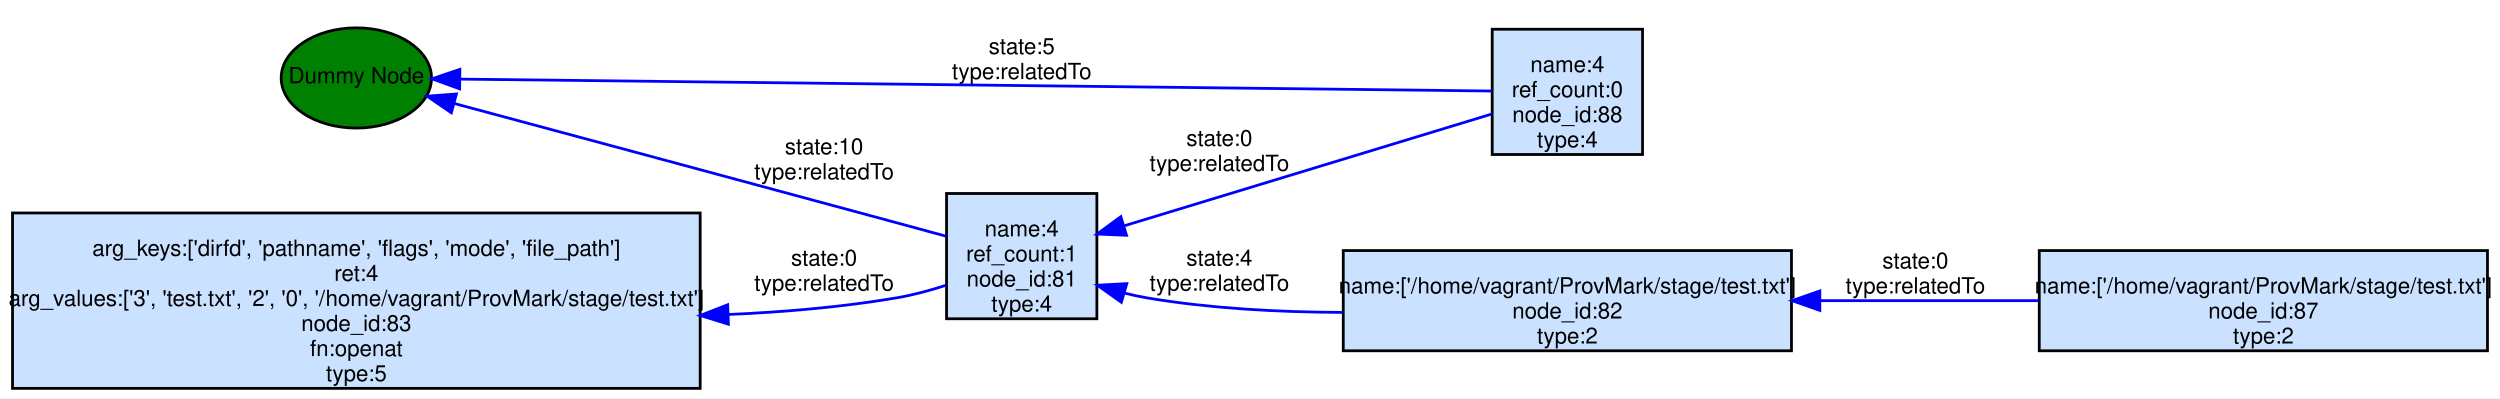
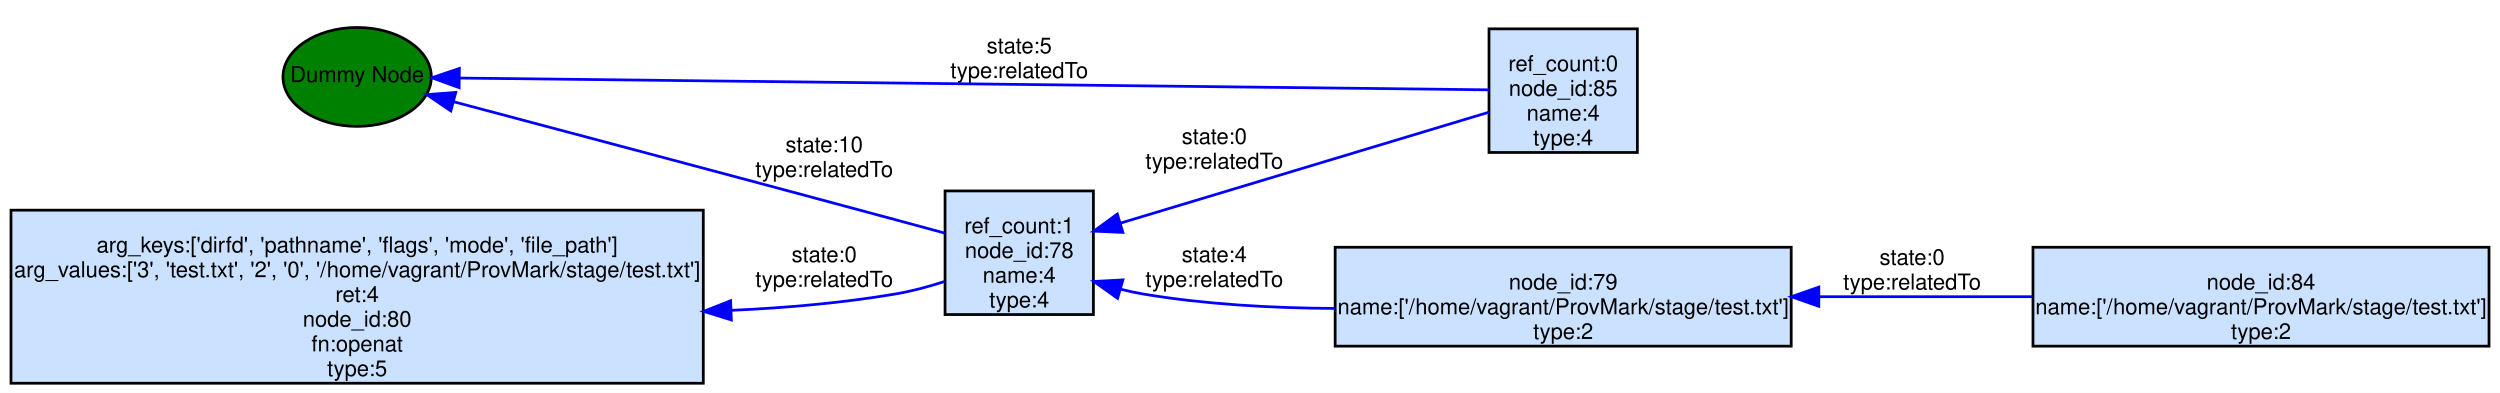
- <svg xmlns="http://www.w3.org/2000/svg" width="898pt" height="143pt" viewBox="0.00 0.00 898.00 143.00">
+ <svg xmlns="http://www.w3.org/2000/svg" width="910pt" height="143pt" viewBox="0.00 0.00 910.00 143.00">
  <g id="graph0" class="graph" transform="scale(1 1) rotate(0) translate(4 139)">
-     <polygon fill="white" stroke="none" points="-4,4 -4,-139 894,-139 894,4 -4,4" />
+     <polygon fill="white" stroke="none" points="-4,4 -4,-139 906,-139 906,4 -4,4" />
    <g id="node1" class="node">
-       <polygon fill="#cae1ff" stroke="black" points="390,-69.5 336,-69.5 336,-24.5 390,-24.5 390,-69.5" />
-       <text text-anchor="middle" x="363" y="-54.1" font-family="Helvetica,sans-Serif" font-size="8.00">name:4</text>
-       <text text-anchor="middle" x="363" y="-45.1" font-family="Helvetica,sans-Serif" font-size="8.00">ref_count:1</text>
-       <text text-anchor="middle" x="363" y="-36.1" font-family="Helvetica,sans-Serif" font-size="8.00">node_id:81</text>
-       <text text-anchor="middle" x="363" y="-27.1" font-family="Helvetica,sans-Serif" font-size="8.00">type:4</text>
+       <polygon fill="#cae1ff" stroke="black" points="252,-62.5 0,-62.5 0,0.5 252,0.5 252,-62.5" />
+       <text text-anchor="middle" x="126" y="-47.1" font-family="Helvetica,sans-Serif" font-size="8.00">arg_keys:['dirfd', 'pathname', 'flags', 'mode', 'file_path']</text>
+       <text text-anchor="middle" x="126" y="-38.1" font-family="Helvetica,sans-Serif" font-size="8.00">arg_values:['3', 'test.txt', '2', '0', '/home/vagrant/ProvMark/stage/test.txt']</text>
+       <text text-anchor="middle" x="126" y="-29.1" font-family="Helvetica,sans-Serif" font-size="8.00">ret:4</text>
+       <text text-anchor="middle" x="126" y="-20.1" font-family="Helvetica,sans-Serif" font-size="8.00">node_id:80</text>
+       <text text-anchor="middle" x="126" y="-11.1" font-family="Helvetica,sans-Serif" font-size="8.00">fn:openat</text>
+       <text text-anchor="middle" x="126" y="-2.1" font-family="Helvetica,sans-Serif" font-size="8.00">type:5</text>
    </g>
    <g id="node2" class="node">
-       <polygon fill="#cae1ff" stroke="black" points="247.5,-62.5 0.5,-62.5 0.5,0.5 247.5,0.5 247.5,-62.5" />
-       <text text-anchor="middle" x="124" y="-47.1" font-family="Helvetica,sans-Serif" font-size="8.00">arg_keys:['dirfd', 'pathname', 'flags', 'mode', 'file_path']</text>
-       <text text-anchor="middle" x="124" y="-38.1" font-family="Helvetica,sans-Serif" font-size="8.00">ret:4</text>
-       <text text-anchor="middle" x="124" y="-29.1" font-family="Helvetica,sans-Serif" font-size="8.00">arg_values:['3', 'test.txt', '2', '0', '/home/vagrant/ProvMark/stage/test.txt']</text>
-       <text text-anchor="middle" x="124" y="-20.1" font-family="Helvetica,sans-Serif" font-size="8.00">node_id:83</text>
-       <text text-anchor="middle" x="124" y="-11.1" font-family="Helvetica,sans-Serif" font-size="8.00">fn:openat</text>
-       <text text-anchor="middle" x="124" y="-2.1" font-family="Helvetica,sans-Serif" font-size="8.00">type:5</text>
+       <polygon fill="#cae1ff" stroke="black" points="902,-49 736,-49 736,-13 902,-13 902,-49" />
+       <text text-anchor="middle" x="819" y="-33.6" font-family="Helvetica,sans-Serif" font-size="8.00">node_id:84</text>
+       <text text-anchor="middle" x="819" y="-24.6" font-family="Helvetica,sans-Serif" font-size="8.00">name:['/home/vagrant/ProvMark/stage/test.txt']</text>
+       <text text-anchor="middle" x="819" y="-15.6" font-family="Helvetica,sans-Serif" font-size="8.00">type:2</text>
+     </g>
+     <g id="node5" class="node">
+       <polygon fill="#cae1ff" stroke="black" points="648,-49 482,-49 482,-13 648,-13 648,-49" />
+       <text text-anchor="middle" x="565" y="-33.6" font-family="Helvetica,sans-Serif" font-size="8.00">node_id:79</text>
+       <text text-anchor="middle" x="565" y="-24.6" font-family="Helvetica,sans-Serif" font-size="8.00">name:['/home/vagrant/ProvMark/stage/test.txt']</text>
+       <text text-anchor="middle" x="565" y="-15.6" font-family="Helvetica,sans-Serif" font-size="8.00">type:2</text>
+     </g>
+     <g id="edge6" class="edge">
+       <path fill="none" stroke="blue" d="M735.834,-31C710.982,-31 683.53,-31 658.075,-31" />
+       <polygon fill="blue" stroke="blue" points="658.054,-27.5 648.054,-31 658.054,-34.5 658.054,-27.5" />
+       <text text-anchor="middle" x="692" y="-42.6" font-family="Helvetica,sans-Serif" font-size="8.00">state:0</text>
+       <text text-anchor="middle" x="692" y="-33.6" font-family="Helvetica,sans-Serif" font-size="8.00">type:relatedTo</text>
+     </g>
+     <g id="node3" class="node">
+       <ellipse fill="green" stroke="black" cx="126" cy="-111" rx="27" ry="18" />
+       <text text-anchor="middle" x="126" y="-109.1" font-family="Helvetica,sans-Serif" font-size="8.00">Dummy Node</text>
+     </g>
+     <g id="node4" class="node">
+       <polygon fill="#cae1ff" stroke="black" points="394,-69.5 340,-69.5 340,-24.5 394,-24.5 394,-69.5" />
+       <text text-anchor="middle" x="367" y="-54.1" font-family="Helvetica,sans-Serif" font-size="8.00">ref_count:1</text>
+       <text text-anchor="middle" x="367" y="-45.1" font-family="Helvetica,sans-Serif" font-size="8.00">node_id:78</text>
+       <text text-anchor="middle" x="367" y="-36.1" font-family="Helvetica,sans-Serif" font-size="8.00">name:4</text>
+       <text text-anchor="middle" x="367" y="-27.1" font-family="Helvetica,sans-Serif" font-size="8.00">type:4</text>
    </g>
    <g id="edge3" class="edge">
-       <path fill="none" stroke="blue" d="M335.834,-36.54C330.05,-34.664 323.889,-32.992 318,-32 298.638,-28.739 278.027,-26.918 257.754,-26.049" />
-       <polygon fill="blue" stroke="blue" points="257.632,-22.543 247.515,-25.688 257.385,-29.539 257.632,-22.543" />
-       <text text-anchor="middle" x="292" y="-43.6" font-family="Helvetica,sans-Serif" font-size="8.00">state:0</text>
-       <text text-anchor="middle" x="292" y="-34.6" font-family="Helvetica,sans-Serif" font-size="8.00">type:relatedTo</text>
+       <path fill="none" stroke="blue" d="M339.834,-36.539C334.05,-34.664 327.889,-32.992 322,-32 302.794,-28.766 282.372,-26.934 262.251,-26.039" />
+       <polygon fill="blue" stroke="blue" points="262.208,-22.535 252.085,-25.663 261.949,-29.53 262.208,-22.535" />
+       <text text-anchor="middle" x="296" y="-43.6" font-family="Helvetica,sans-Serif" font-size="8.00">state:0</text>
+       <text text-anchor="middle" x="296" y="-34.6" font-family="Helvetica,sans-Serif" font-size="8.00">type:relatedTo</text>
    </g>
-     <g id="node5" class="node">
-       <ellipse fill="green" stroke="black" cx="124" cy="-111" rx="27" ry="18" />
-       <text text-anchor="middle" x="124" y="-109.1" font-family="Helvetica,sans-Serif" font-size="8.00">Dummy Node</text>
+     <g id="edge4" class="edge">
+       <path fill="none" stroke="blue" d="M339.948,-54.131C334.048,-55.739 327.81,-57.433 322,-59 265.638,-74.201 200.043,-91.641 161.106,-101.967" />
+       <polygon fill="blue" stroke="blue" points="160.101,-98.613 151.332,-104.559 161.895,-105.379 160.101,-98.613" />
+       <text text-anchor="middle" x="296" y="-83.6" font-family="Helvetica,sans-Serif" font-size="8.00">state:10</text>
+       <text text-anchor="middle" x="296" y="-74.6" font-family="Helvetica,sans-Serif" font-size="8.00">type:relatedTo</text>
    </g>
-     <g id="edge6" class="edge">
-       <path fill="none" stroke="blue" d="M335.945,-54.12C330.045,-55.728 323.808,-57.426 318,-59 262.351,-74.085 197.638,-91.494 159.068,-101.855" />
-       <polygon fill="blue" stroke="blue" points="158.13,-98.483 149.38,-104.457 159.946,-105.243 158.13,-98.483" />
-       <text text-anchor="middle" x="292" y="-83.6" font-family="Helvetica,sans-Serif" font-size="8.00">state:10</text>
-       <text text-anchor="middle" x="292" y="-74.6" font-family="Helvetica,sans-Serif" font-size="8.00">type:relatedTo</text>
+     <g id="edge1" class="edge">
+       <path fill="none" stroke="blue" d="M481.935,-26.728C459.158,-26.844 434.507,-28.193 412,-32 409.332,-32.451 406.608,-33.042 403.888,-33.727" />
+       <polygon fill="blue" stroke="blue" points="402.797,-30.399 394.167,-36.546 404.746,-37.122 402.797,-30.399" />
+       <text text-anchor="middle" x="438" y="-43.6" font-family="Helvetica,sans-Serif" font-size="8.00">state:4</text>
+       <text text-anchor="middle" x="438" y="-34.6" font-family="Helvetica,sans-Serif" font-size="8.00">type:relatedTo</text>
    </g>
-     <g id="node3" class="node">
-       <polygon fill="#cae1ff" stroke="black" points="586,-128.5 532,-128.5 532,-83.5 586,-83.5 586,-128.5" />
-       <text text-anchor="middle" x="559" y="-113.1" font-family="Helvetica,sans-Serif" font-size="8.00">name:4</text>
-       <text text-anchor="middle" x="559" y="-104.1" font-family="Helvetica,sans-Serif" font-size="8.00">ref_count:0</text>
-       <text text-anchor="middle" x="559" y="-95.1" font-family="Helvetica,sans-Serif" font-size="8.00">node_id:88</text>
-       <text text-anchor="middle" x="559" y="-86.1" font-family="Helvetica,sans-Serif" font-size="8.00">type:4</text>
+     <g id="node6" class="node">
+       <polygon fill="#cae1ff" stroke="black" points="592,-128.5 538,-128.5 538,-83.5 592,-83.5 592,-128.5" />
+       <text text-anchor="middle" x="565" y="-113.1" font-family="Helvetica,sans-Serif" font-size="8.00">ref_count:0</text>
+       <text text-anchor="middle" x="565" y="-104.1" font-family="Helvetica,sans-Serif" font-size="8.00">node_id:85</text>
+       <text text-anchor="middle" x="565" y="-95.1" font-family="Helvetica,sans-Serif" font-size="8.00">name:4</text>
+       <text text-anchor="middle" x="565" y="-86.1" font-family="Helvetica,sans-Serif" font-size="8.00">type:4</text>
    </g>
    <g id="edge5" class="edge">
-       <path fill="none" stroke="blue" d="M531.836,-98.043C497.752,-87.677 438.012,-69.509 399.764,-57.877" />
-       <polygon fill="blue" stroke="blue" points="400.644,-54.486 390.058,-54.925 398.607,-61.183 400.644,-54.486" />
-       <text text-anchor="middle" x="434" y="-86.6" font-family="Helvetica,sans-Serif" font-size="8.00">state:0</text>
-       <text text-anchor="middle" x="434" y="-77.6" font-family="Helvetica,sans-Serif" font-size="8.00">type:relatedTo</text>
-     </g>
-     <g id="edge1" class="edge">
-       <path fill="none" stroke="blue" d="M531.889,-106.302C457.894,-107.156 246.667,-109.595 161.377,-110.58" />
-       <polygon fill="blue" stroke="blue" points="161.104,-107.083 151.145,-110.698 161.185,-114.082 161.104,-107.083" />
-       <text text-anchor="middle" x="363" y="-119.6" font-family="Helvetica,sans-Serif" font-size="8.00">state:5</text>
-       <text text-anchor="middle" x="363" y="-110.6" font-family="Helvetica,sans-Serif" font-size="8.00">type:relatedTo</text>
-     </g>
-     <g id="node4" class="node">
-       <polygon fill="#cae1ff" stroke="black" points="639.5,-49 478.5,-49 478.5,-13 639.5,-13 639.5,-49" />
-       <text text-anchor="middle" x="559" y="-33.6" font-family="Helvetica,sans-Serif" font-size="8.00">name:['/home/vagrant/ProvMark/stage/test.txt']</text>
-       <text text-anchor="middle" x="559" y="-24.6" font-family="Helvetica,sans-Serif" font-size="8.00">node_id:82</text>
-       <text text-anchor="middle" x="559" y="-15.6" font-family="Helvetica,sans-Serif" font-size="8.00">type:2</text>
+       <path fill="none" stroke="blue" d="M537.972,-106.298C463.448,-107.15 249.104,-109.603 163.223,-110.586" />
+       <polygon fill="blue" stroke="blue" points="163.126,-107.086 153.167,-110.701 163.206,-114.086 163.126,-107.086" />
+       <text text-anchor="middle" x="367" y="-119.6" font-family="Helvetica,sans-Serif" font-size="8.00">state:5</text>
+       <text text-anchor="middle" x="367" y="-110.6" font-family="Helvetica,sans-Serif" font-size="8.00">type:relatedTo</text>
    </g>
    <g id="edge2" class="edge">
-       <path fill="none" stroke="blue" d="M478.182,-26.787C455.382,-26.864 430.596,-28.177 408,-32 405.332,-32.452 402.608,-33.042 399.888,-33.727" />
-       <polygon fill="blue" stroke="blue" points="398.797,-30.4 390.167,-36.546 400.746,-37.123 398.797,-30.4" />
-       <text text-anchor="middle" x="434" y="-43.6" font-family="Helvetica,sans-Serif" font-size="8.00">state:4</text>
-       <text text-anchor="middle" x="434" y="-34.6" font-family="Helvetica,sans-Serif" font-size="8.00">type:relatedTo</text>
-     </g>
-     <g id="node6" class="node">
-       <polygon fill="#cae1ff" stroke="black" points="889.5,-49 728.5,-49 728.5,-13 889.5,-13 889.5,-49" />
-       <text text-anchor="middle" x="809" y="-33.6" font-family="Helvetica,sans-Serif" font-size="8.00">name:['/home/vagrant/ProvMark/stage/test.txt']</text>
-       <text text-anchor="middle" x="809" y="-24.6" font-family="Helvetica,sans-Serif" font-size="8.00">node_id:87</text>
-       <text text-anchor="middle" x="809" y="-15.6" font-family="Helvetica,sans-Serif" font-size="8.00">type:2</text>
-     </g>
-     <g id="edge4" class="edge">
-       <path fill="none" stroke="blue" d="M728.166,-31C703.165,-31 675.409,-31 649.771,-31" />
-       <polygon fill="blue" stroke="blue" points="649.684,-27.5 639.684,-31 649.684,-34.5 649.684,-27.5" />
-       <text text-anchor="middle" x="684" y="-42.6" font-family="Helvetica,sans-Serif" font-size="8.00">state:0</text>
-       <text text-anchor="middle" x="684" y="-33.6" font-family="Helvetica,sans-Serif" font-size="8.00">type:relatedTo</text>
+       <path fill="none" stroke="blue" d="M537.973,-98.165C503.56,-87.806 442.76,-69.504 403.972,-57.828" />
+       <polygon fill="blue" stroke="blue" points="404.719,-54.398 394.135,-54.867 402.702,-61.101 404.719,-54.398" />
+       <text text-anchor="middle" x="438" y="-86.6" font-family="Helvetica,sans-Serif" font-size="8.00">state:0</text>
+       <text text-anchor="middle" x="438" y="-77.6" font-family="Helvetica,sans-Serif" font-size="8.00">type:relatedTo</text>
    </g>
  </g>
</svg>
